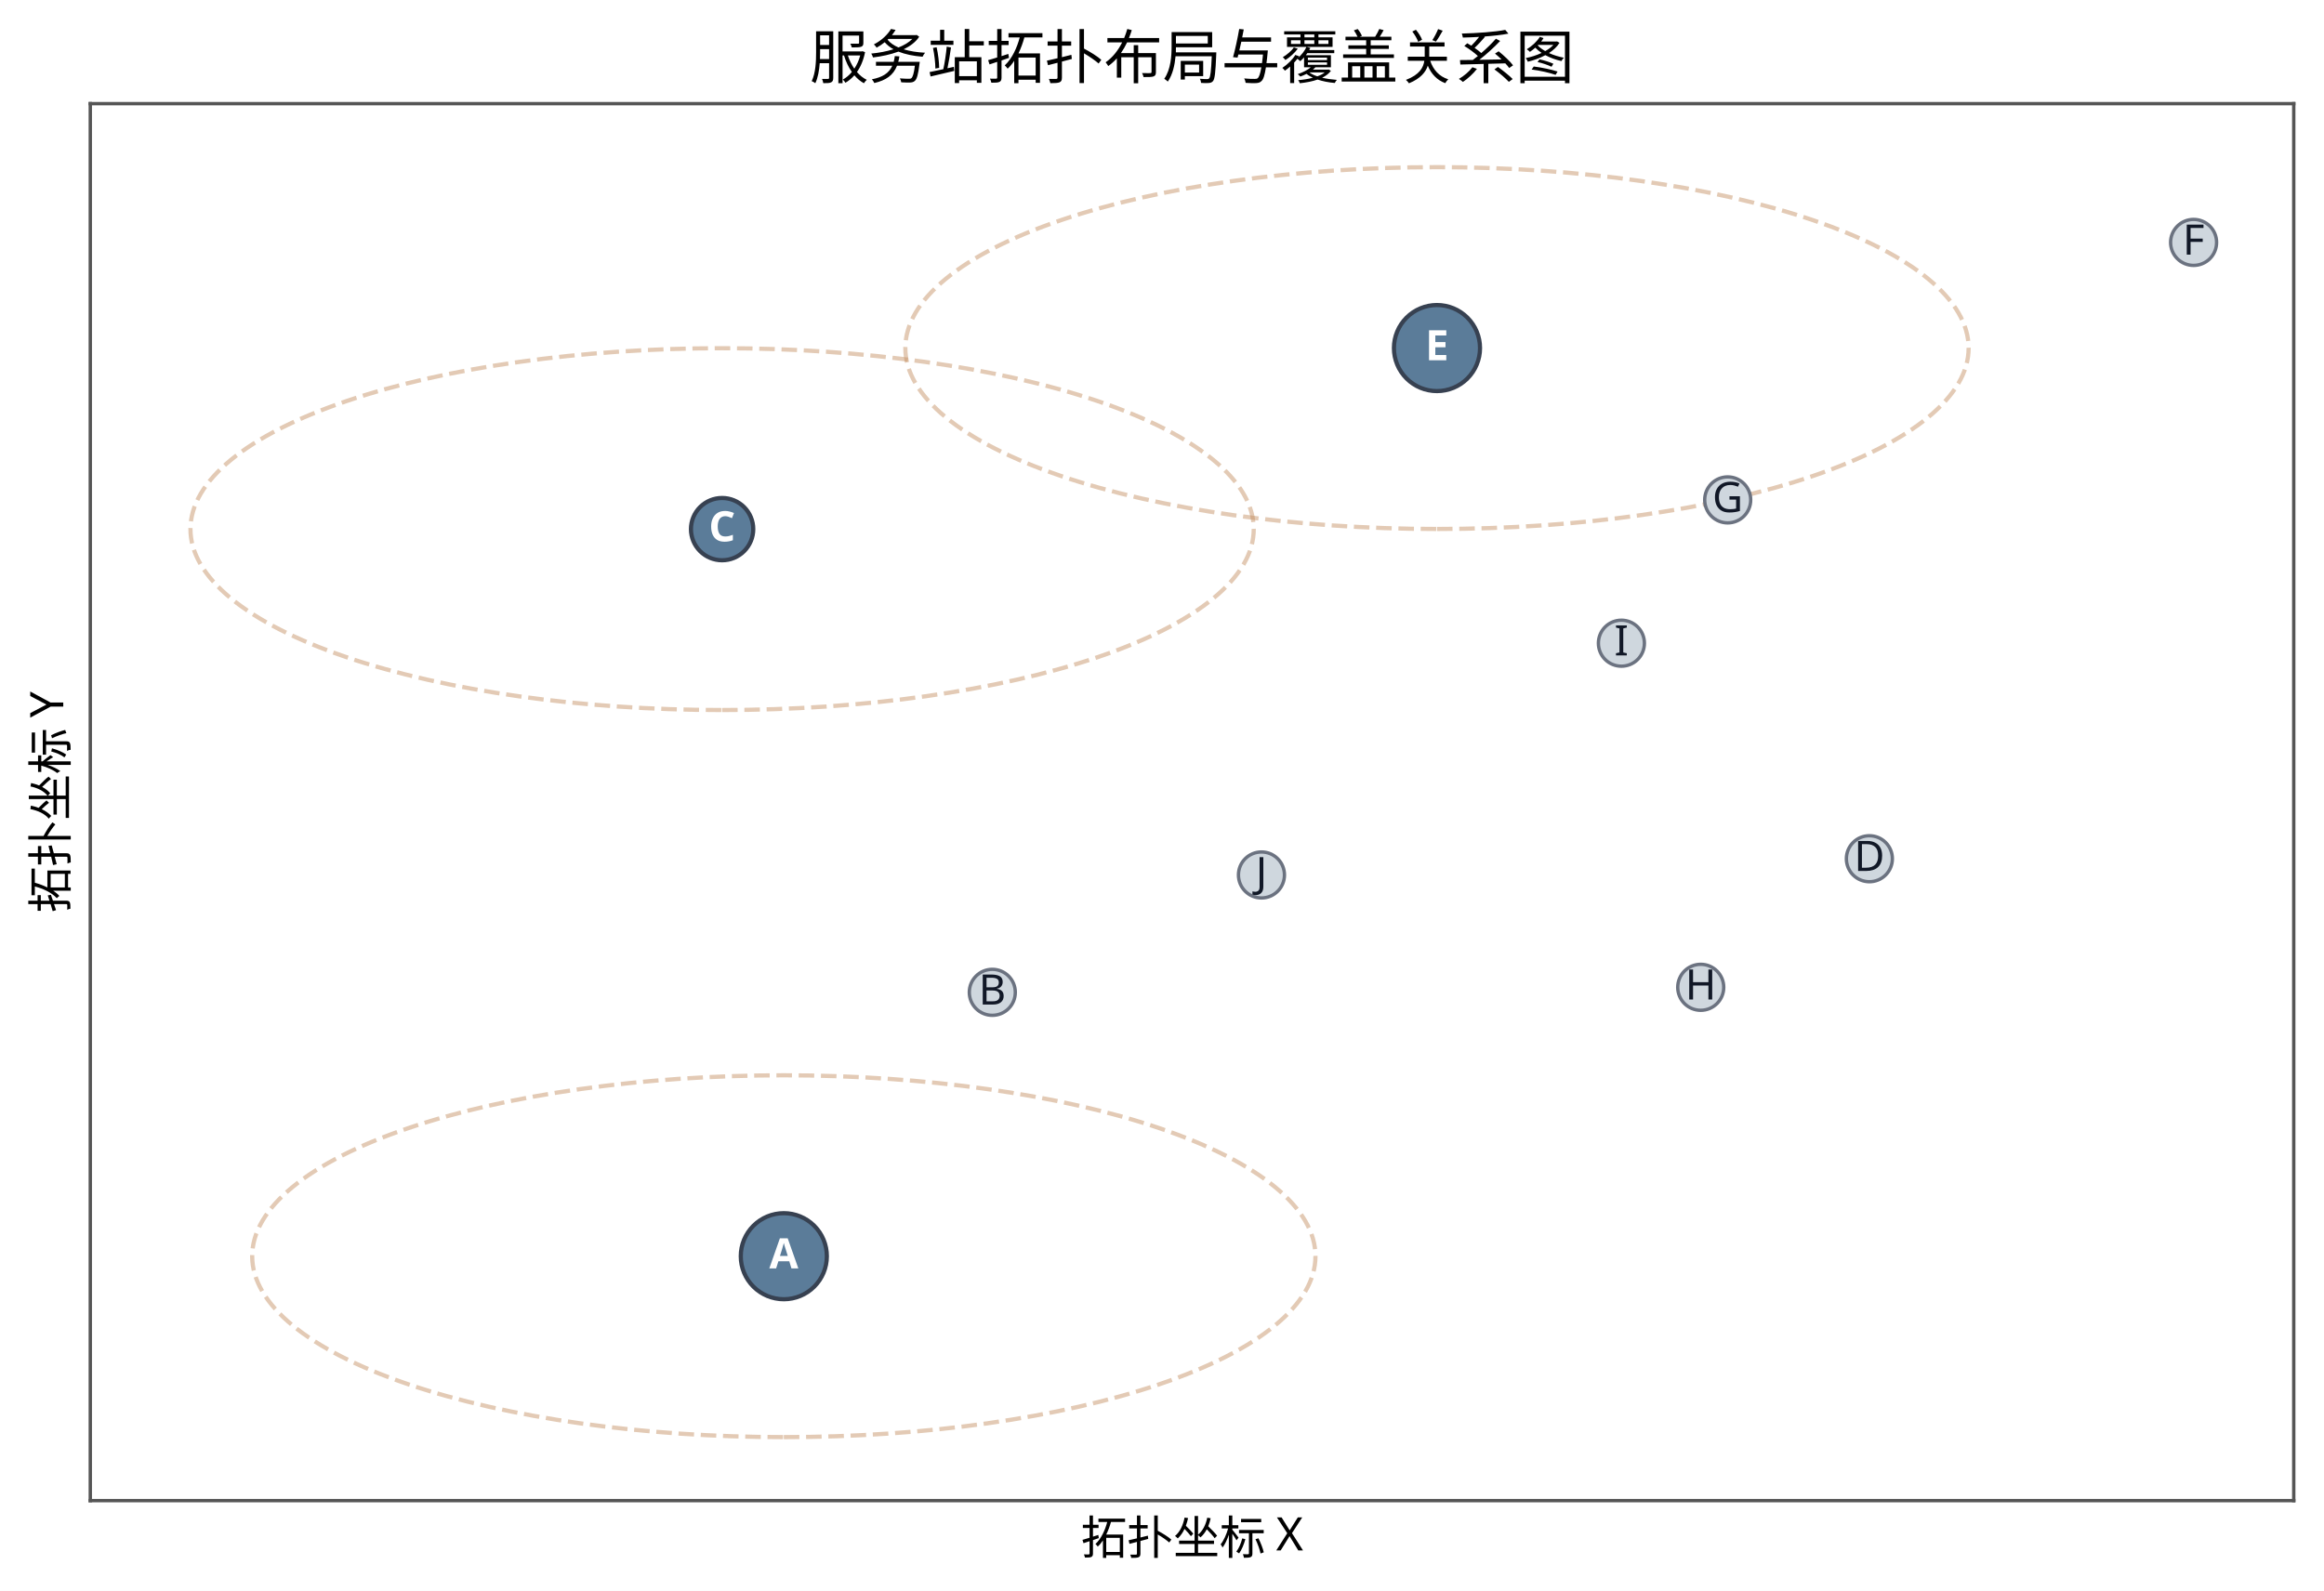
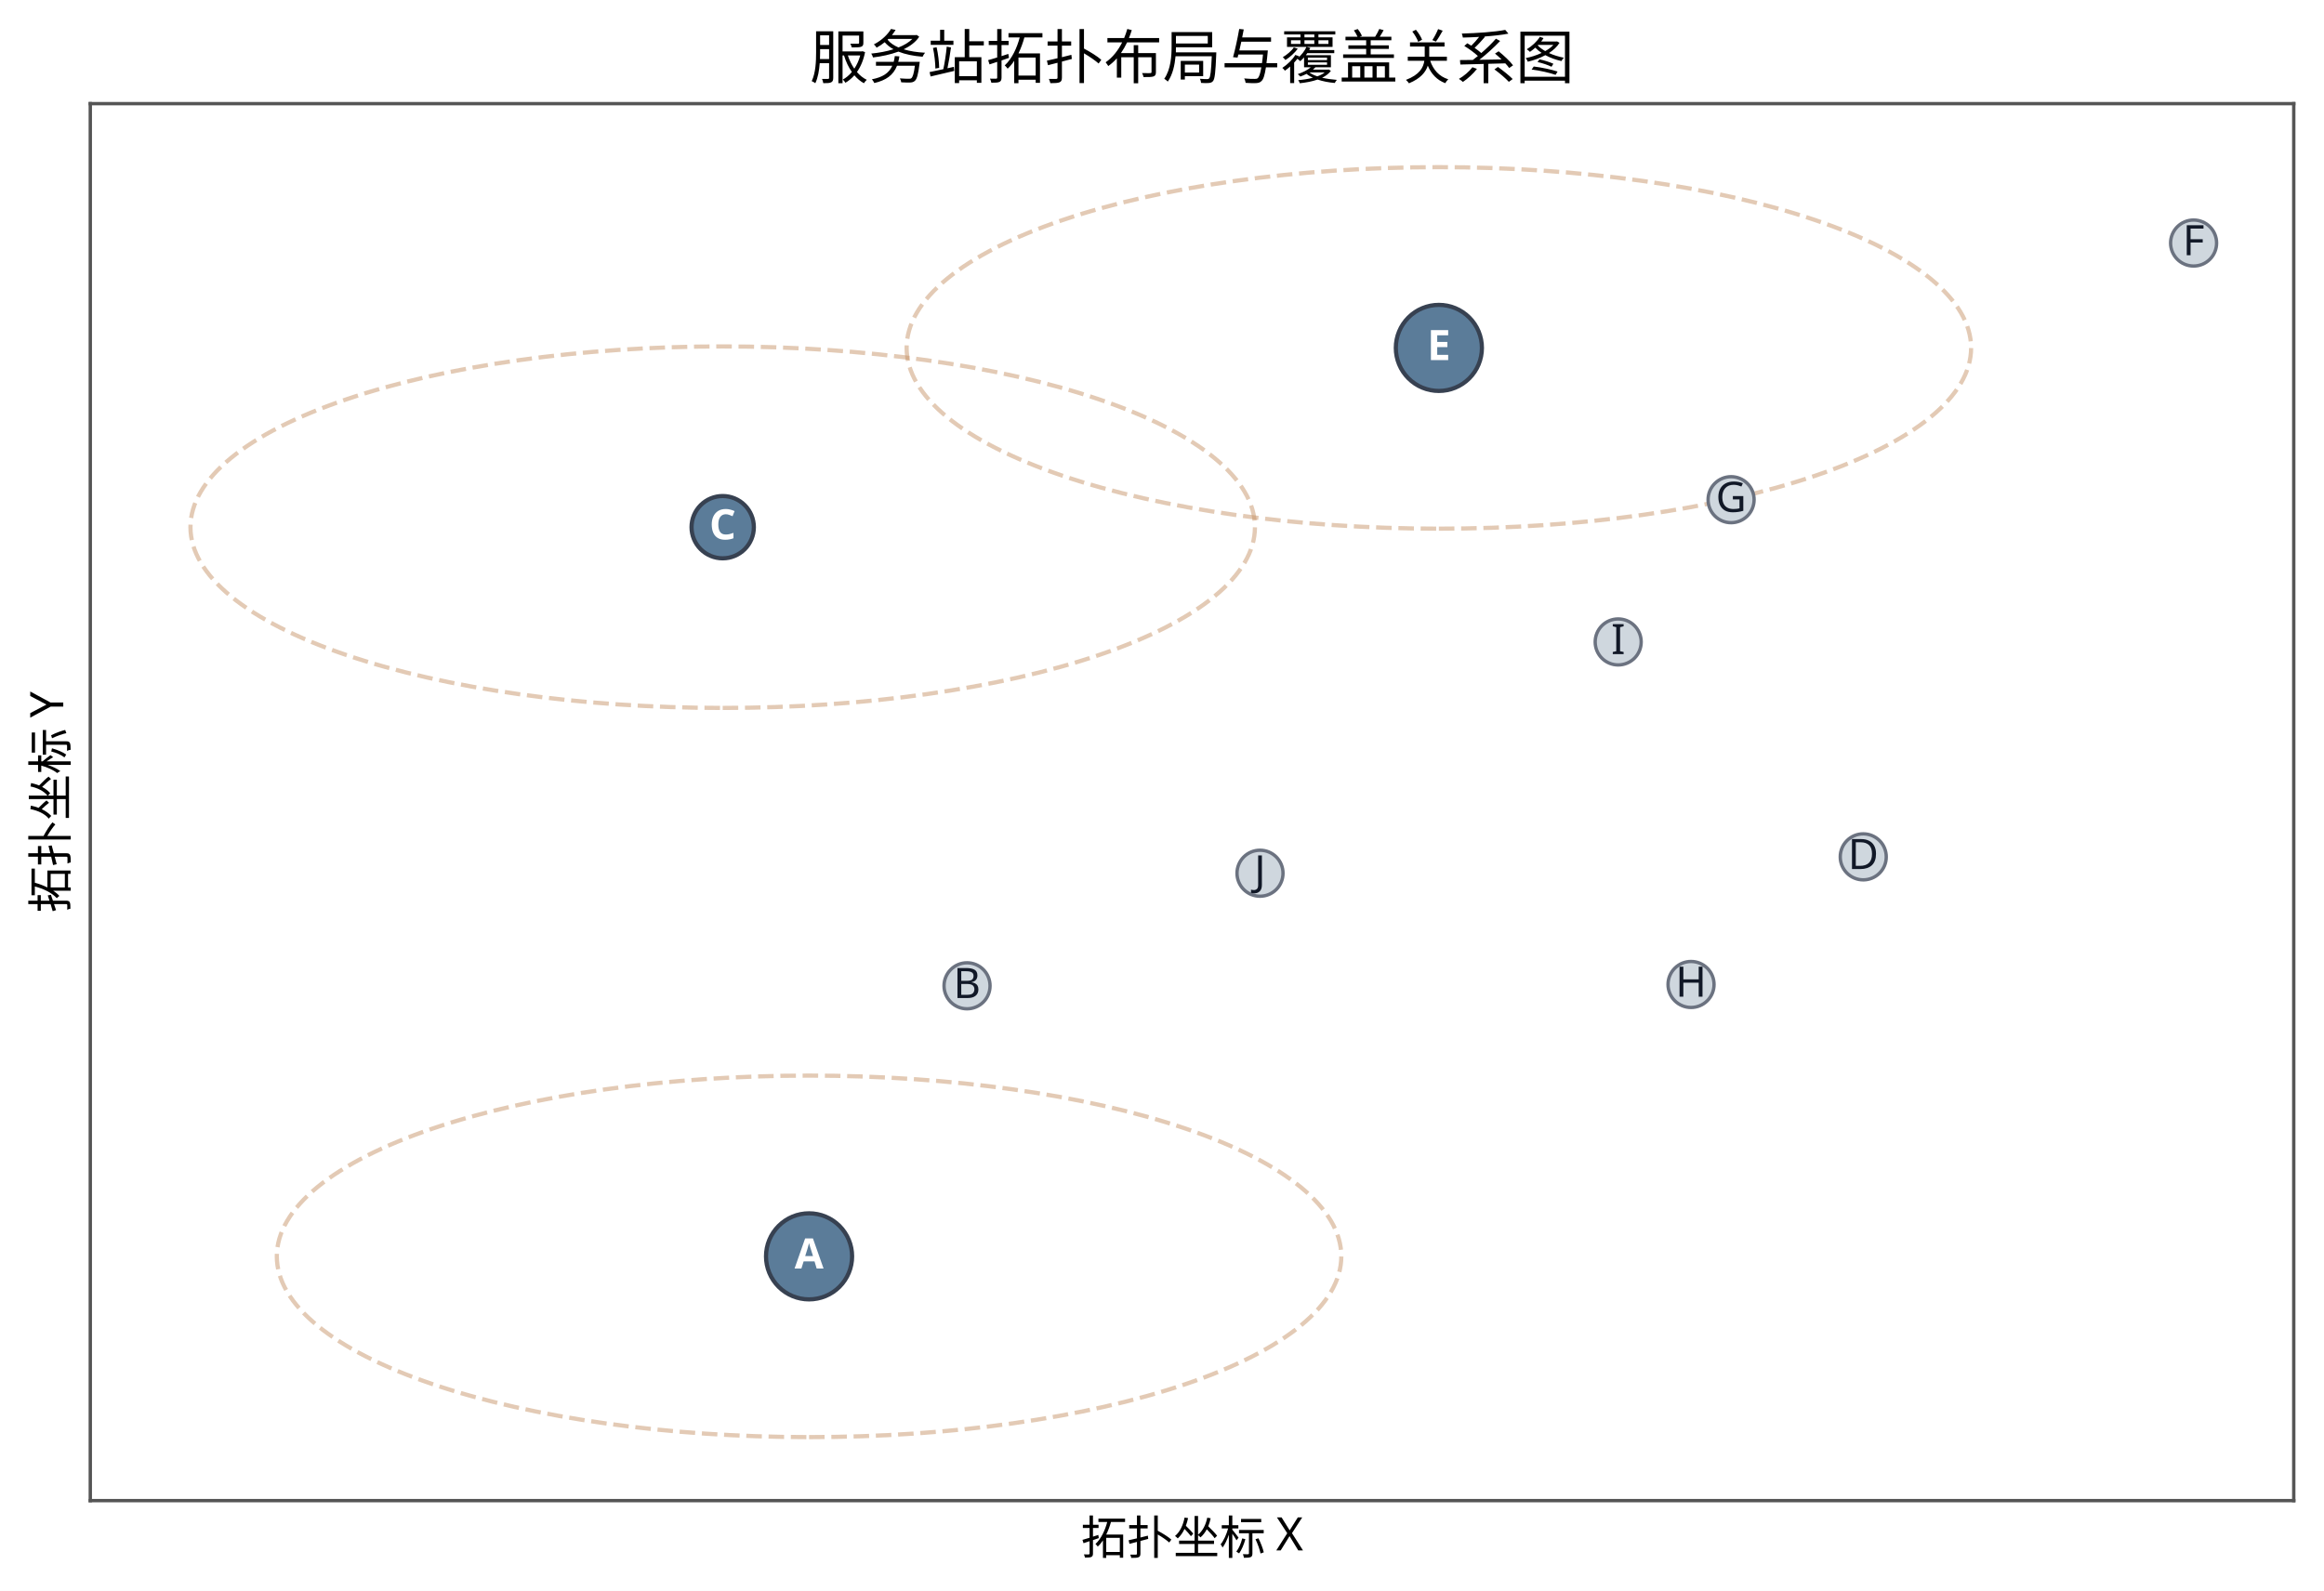
<svg xmlns="http://www.w3.org/2000/svg" xmlns:xlink="http://www.w3.org/1999/xlink" width="553.215pt" height="378.815pt" viewBox="0 0 553.215 378.815" version="1.1">
  <defs>
    <style type="text/css">*{stroke-linejoin: round; stroke-linecap: butt}</style>
  </defs>
  <g id="figure_1">
    <g id="patch_1">
      <path d="M 0 378.815  L 553.215 378.815  L 553.215 0  L 0 0  z " style="fill: #ffffff" />
    </g>
    <g id="axes_1">
      <g id="patch_2">
        <path d="M 21.495 357.32  L 546.015 357.32  L 546.015 24.68  L 21.495 24.68  z " style="fill: #ffffff" />
      </g>
      <g id="patch_3">
-         <path d="M 186.583 342.2  C 220.146 342.2 252.339 337.661 276.071 329.583  C 299.804 321.504 313.138 310.546 313.138 299.122  C 313.138 287.697 299.804 276.739 276.071 268.661  C 252.339 260.582 220.146 256.043 186.583 256.043  C 153.021 256.043 120.828 260.582 97.096 268.661  C 73.363 276.739 60.029 287.697 60.029 299.122  C 60.029 310.546 73.363 321.504 97.096 329.583  C 120.828 337.661 153.021 342.2 186.583 342.2  L 186.583 342.2  z " clip-path="url(#pc142bb0c9f)" style="fill: none; opacity: 0.45; stroke-dasharray: 3.7,1.6; stroke-dashoffset: 0; stroke: #c08a5a; stroke-linejoin: miter" />
+         <path d="M 192.592 342.2  C 226.192 342.2 258.421 337.665 282.18 329.593  C 305.939 321.522 319.289 310.572 319.289 299.157  C 319.289 287.742 305.939 276.793 282.18 268.722  C 258.421 260.65 226.192 256.115 192.592 256.115  C 158.991 256.115 126.763 260.65 103.003 268.722  C 79.244 276.793 65.895 287.742 65.895 299.157  C 65.895 310.572 79.244 321.522 103.003 329.593  C 126.763 337.665 158.991 342.2 192.592 342.2  L 192.592 342.2  z " clip-path="url(#p937fac9ec2)" style="fill: none; opacity: 0.45; stroke-dasharray: 3.7,1.6; stroke-dashoffset: 0; stroke: #c08a5a; stroke-linejoin: miter" />
      </g>
      <g id="patch_4">
-         <path d="M 171.892 169.071  C 205.455 169.071 237.647 164.532 261.38 156.454  C 285.112 148.376 298.447 137.417 298.447 125.993  C 298.447 114.568 285.112 103.61 261.38 95.532  C 237.647 87.453 205.455 82.914 171.892 82.914  C 138.329 82.914 106.137 87.453 82.404 95.532  C 58.672 103.61 45.337 114.568 45.337 125.993  C 45.337 137.417 58.672 148.376 82.404 156.454  C 106.137 164.532 138.329 169.071 171.892 169.071  L 171.892 169.071  z " clip-path="url(#pc142bb0c9f)" style="fill: none; opacity: 0.45; stroke-dasharray: 3.7,1.6; stroke-dashoffset: 0; stroke: #c08a5a; stroke-linejoin: miter" />
+         <path d="M 172.034 168.571  C 205.635 168.571 237.863 164.036 261.622 155.965  C 285.382 147.893 298.731 136.944 298.731 125.529  C 298.731 114.114 285.382 103.165 261.622 95.093  C 237.863 87.022 205.635 82.486 172.034 82.486  C 138.434 82.486 106.205 87.022 82.446 95.093  C 58.687 103.165 45.337 114.114 45.337 125.529  C 45.337 136.944 58.687 147.893 82.446 155.965  C 106.205 164.036 138.434 168.571 172.034 168.571  L 172.034 168.571  z " clip-path="url(#p937fac9ec2)" style="fill: none; opacity: 0.45; stroke-dasharray: 3.7,1.6; stroke-dashoffset: 0; stroke: #c08a5a; stroke-linejoin: miter" />
      </g>
      <g id="patch_5">
-         <path d="M 342.064 125.957  C 375.627 125.957 407.819 121.418 431.552 113.339  C 455.284 105.261 468.619 94.303 468.619 82.878  C 468.619 71.454 455.284 60.496 431.552 52.417  C 407.819 44.339 375.627 39.8 342.064 39.8  C 308.501 39.8 276.309 44.339 252.576 52.417  C 228.844 60.496 215.509 71.454 215.509 82.878  C 215.509 94.303 228.844 105.261 252.576 113.339  C 276.309 121.418 308.501 125.957 342.064 125.957  L 342.064 125.957  z " clip-path="url(#pc142bb0c9f)" style="fill: none; opacity: 0.45; stroke-dasharray: 3.7,1.6; stroke-dashoffset: 0; stroke: #c08a5a; stroke-linejoin: miter" />
+         <path d="M 342.514 125.885  C 376.114 125.885 408.343 121.35 432.102 113.278  C 455.861 105.207 469.211 94.258 469.211 82.843  C 469.211 71.428 455.861 60.478 432.102 52.407  C 408.343 44.335 376.114 39.8 342.514 39.8  C 308.913 39.8 276.684 44.335 252.925 52.407  C 229.166 60.478 215.817 71.428 215.817 82.843  C 215.817 94.258 229.166 105.207 252.925 113.278  C 276.684 121.35 308.913 125.885 342.514 125.885  L 342.514 125.885  z " clip-path="url(#p937fac9ec2)" style="fill: none; opacity: 0.45; stroke-dasharray: 3.7,1.6; stroke-dashoffset: 0; stroke: #c08a5a; stroke-linejoin: miter" />
      </g>
      <g id="matplotlib.axis_1">
        <g id="text_1">
          <text style="font-size: 11px; font-family: 'Songti SC'; text-anchor: middle" x="283.755" y="370.086" transform="rotate(-0 283.7553 370.0856)">拓扑坐标 X</text>
        </g>
      </g>
      <g id="matplotlib.axis_2">
        <g id="text_2">
          <text style="font-size: 11px; font-family: 'Songti SC'; text-anchor: middle" x="15.966" y="191" transform="rotate(-90 15.96562 191)">拓扑坐标 Y</text>
        </g>
      </g>
      <g id="PathCollection_1">
        <defs>
-           <path id="m0fcceac313" d="M 0 5.477  C 1.453 5.477 2.846 4.9 3.873 3.873  C 4.9 2.846 5.477 1.453 5.477 0  C 5.477 -1.453 4.9 -2.846 3.873 -3.873  C 2.846 -4.9 1.453 -5.477 0 -5.477  C -1.453 -5.477 -2.846 -4.9 -3.873 -3.873  C -4.9 -2.846 -5.477 -1.453 -5.477 0  C -5.477 1.453 -4.9 2.846 -3.873 3.873  C -2.846 4.9 -1.453 5.477 0 5.477  z " style="stroke: #6b7280; stroke-width: 0.8" />
+           <path id="m28fb2e3bf7" d="M 0 5.477  C 1.453 5.477 2.846 4.9 3.873 3.873  C 4.9 2.846 5.477 1.453 5.477 0  C 5.477 -1.453 4.9 -2.846 3.873 -3.873  C 2.846 -4.9 1.453 -5.477 0 -5.477  C -1.453 -5.477 -2.846 -4.9 -3.873 -3.873  C -4.9 -2.846 -5.477 -1.453 -5.477 0  C -5.477 1.453 -4.9 2.846 -3.873 3.873  C -2.846 4.9 -1.453 5.477 0 5.477  z " style="stroke: #6b7280; stroke-width: 0.8" />
        </defs>
-         <g clip-path="url(#pc142bb0c9f)">
-           <use xlink:href="#m0fcceac313" x="186.583" y="299.122" style="fill: #cfd7de; stroke: #6b7280; stroke-width: 0.8" />
-           <use xlink:href="#m0fcceac313" x="236.214" y="236.288" style="fill: #cfd7de; stroke: #6b7280; stroke-width: 0.8" />
-           <use xlink:href="#m0fcceac313" x="171.892" y="125.993" style="fill: #cfd7de; stroke: #6b7280; stroke-width: 0.8" />
-           <use xlink:href="#m0fcceac313" x="444.996" y="204.477" style="fill: #cfd7de; stroke: #6b7280; stroke-width: 0.8" />
-           <use xlink:href="#m0fcceac313" x="342.064" y="82.878" style="fill: #cfd7de; stroke: #6b7280; stroke-width: 0.8" />
-           <use xlink:href="#m0fcceac313" x="522.173" y="57.722" style="fill: #cfd7de; stroke: #6b7280; stroke-width: 0.8" />
-           <use xlink:href="#m0fcceac313" x="411.268" y="119.033" style="fill: #cfd7de; stroke: #6b7280; stroke-width: 0.8" />
-           <use xlink:href="#m0fcceac313" x="404.85" y="235.091" style="fill: #cfd7de; stroke: #6b7280; stroke-width: 0.8" />
-           <use xlink:href="#m0fcceac313" x="385.966" y="153.156" style="fill: #cfd7de; stroke: #6b7280; stroke-width: 0.8" />
-           <use xlink:href="#m0fcceac313" x="300.283" y="208.342" style="fill: #cfd7de; stroke: #6b7280; stroke-width: 0.8" />
+         <g clip-path="url(#p937fac9ec2)">
+           <use xlink:href="#m28fb2e3bf7" x="192.592" y="299.157" style="fill: #cfd7de; stroke: #6b7280; stroke-width: 0.8" />
+           <use xlink:href="#m28fb2e3bf7" x="230.199" y="234.734" style="fill: #cfd7de; stroke: #6b7280; stroke-width: 0.8" />
+           <use xlink:href="#m28fb2e3bf7" x="172.034" y="125.529" style="fill: #cfd7de; stroke: #6b7280; stroke-width: 0.8" />
+           <use xlink:href="#m28fb2e3bf7" x="443.537" y="204.031" style="fill: #cfd7de; stroke: #6b7280; stroke-width: 0.8" />
+           <use xlink:href="#m28fb2e3bf7" x="342.514" y="82.843" style="fill: #cfd7de; stroke: #6b7280; stroke-width: 0.8" />
+           <use xlink:href="#m28fb2e3bf7" x="522.173" y="57.87" style="fill: #cfd7de; stroke: #6b7280; stroke-width: 0.8" />
+           <use xlink:href="#m28fb2e3bf7" x="412.077" y="118.985" style="fill: #cfd7de; stroke: #6b7280; stroke-width: 0.8" />
+           <use xlink:href="#m28fb2e3bf7" x="402.542" y="234.418" style="fill: #cfd7de; stroke: #6b7280; stroke-width: 0.8" />
+           <use xlink:href="#m28fb2e3bf7" x="385.201" y="152.856" style="fill: #cfd7de; stroke: #6b7280; stroke-width: 0.8" />
+           <use xlink:href="#m28fb2e3bf7" x="299.938" y="207.928" style="fill: #cfd7de; stroke: #6b7280; stroke-width: 0.8" />
        </g>
      </g>
      <g id="patch_6">
        <path d="M 21.495 357.32  L 21.495 24.68  " style="fill: none; stroke: #555555; stroke-width: 0.8; stroke-linejoin: miter; stroke-linecap: square" />
      </g>
      <g id="patch_7">
        <path d="M 546.015 357.32  L 546.015 24.68  " style="fill: none; stroke: #555555; stroke-width: 0.8; stroke-linejoin: miter; stroke-linecap: square" />
      </g>
      <g id="patch_8">
        <path d="M 21.495 357.32  L 546.015 357.32  " style="fill: none; stroke: #555555; stroke-width: 0.8; stroke-linejoin: miter; stroke-linecap: square" />
      </g>
      <g id="patch_9">
        <path d="M 21.495 24.68  L 546.015 24.68  " style="fill: none; stroke: #555555; stroke-width: 0.8; stroke-linejoin: miter; stroke-linecap: square" />
      </g>
      <g id="text_3">
-         <text style="font-size: 10px; font-family: 'Songti SC'; text-anchor: middle; fill: #111827" x="236.214" y="239.192" transform="rotate(-0 236.2141 239.1923)">B</text>
+         <text style="font-size: 10px; font-family: 'Songti SC'; text-anchor: middle; fill: #111827" x="230.199" y="237.639" transform="rotate(-0 230.1987 237.6385)">B</text>
      </g>
      <g id="text_4">
-         <text style="font-size: 10px; font-family: 'Songti SC'; text-anchor: middle; fill: #111827" x="444.996" y="207.382" transform="rotate(-0 444.9961 207.3821)">D</text>
+         <text style="font-size: 10px; font-family: 'Songti SC'; text-anchor: middle; fill: #111827" x="443.537" y="206.936" transform="rotate(-0 443.537 206.9355)">D</text>
      </g>
      <g id="text_5">
-         <text style="font-size: 10px; font-family: 'Songti SC'; text-anchor: middle; fill: #111827" x="522.173" y="60.627" transform="rotate(-0 522.1735 60.62709)">F</text>
+         <text style="font-size: 10px; font-family: 'Songti SC'; text-anchor: middle; fill: #111827" x="522.173" y="60.774" transform="rotate(-0 522.1735 60.77425)">F</text>
      </g>
      <g id="text_6">
-         <text style="font-size: 10px; font-family: 'Songti SC'; text-anchor: middle; fill: #111827" x="411.268" y="121.938" transform="rotate(-0 411.2681 121.9379)">G</text>
+         <text style="font-size: 10px; font-family: 'Songti SC'; text-anchor: middle; fill: #111827" x="412.077" y="121.889" transform="rotate(-0 412.0772 121.8895)">G</text>
      </g>
      <g id="text_7">
-         <text style="font-size: 10px; font-family: 'Songti SC'; text-anchor: middle; fill: #111827" x="404.85" y="237.996" transform="rotate(-0 404.8503 237.996)">H</text>
+         <text style="font-size: 10px; font-family: 'Songti SC'; text-anchor: middle; fill: #111827" x="402.542" y="237.323" transform="rotate(-0 402.542 237.3227)">H</text>
      </g>
      <g id="text_8">
-         <text style="font-size: 10px; font-family: 'Songti SC'; text-anchor: middle; fill: #111827" x="385.966" y="156.061" transform="rotate(-0 385.9659 156.0612)">I</text>
+         <text style="font-size: 10px; font-family: 'Songti SC'; text-anchor: middle; fill: #111827" x="385.201" y="155.76" transform="rotate(-0 385.2006 155.7605)">I</text>
      </g>
      <g id="text_9">
-         <text style="font-size: 10px; font-family: 'Songti SC'; text-anchor: middle; fill: #111827" x="300.283" y="211.237" transform="rotate(-0 300.2827 211.2371)">J</text>
+         <text style="font-size: 10px; font-family: 'Songti SC'; text-anchor: middle; fill: #111827" x="299.938" y="210.823" transform="rotate(-0 299.9377 210.8233)">J</text>
      </g>
      <g id="text_10">
        <text style="font-size: 14px; font-family: 'Songti SC'; text-anchor: middle" x="283.755" y="18.68" transform="rotate(-0 283.7553 18.68)">服务站拓扑布局与覆盖关系图</text>
      </g>
      <g id="PathCollection_2">
        <defs>
-           <path id="md3fd7bd3e7" d="M 0 10.247  C 2.718 10.247 5.324 9.167 7.246 7.246  C 9.167 5.324 10.247 2.718 10.247 0  C 10.247 -2.718 9.167 -5.324 7.246 -7.246  C 5.324 -9.167 2.718 -10.247 0 -10.247  C -2.718 -10.247 -5.324 -9.167 -7.246 -7.246  C -9.167 -5.324 -10.247 -2.718 -10.247 0  C -10.247 2.718 -9.167 5.324 -7.246 7.246  C -5.324 9.167 -2.718 10.247 0 10.247  z " style="stroke: #374151" />
+           <path id="me40947c732" d="M 0 10.247  C 2.718 10.247 5.324 9.167 7.246 7.246  C 9.167 5.324 10.247 2.718 10.247 0  C 10.247 -2.718 9.167 -5.324 7.246 -7.246  C 5.324 -9.167 2.718 -10.247 0 -10.247  C -2.718 -10.247 -5.324 -9.167 -7.246 -7.246  C -9.167 -5.324 -10.247 -2.718 -10.247 0  C -10.247 2.718 -9.167 5.324 -7.246 7.246  C -5.324 9.167 -2.718 10.247 0 10.247  z " style="stroke: #374151" />
        </defs>
-         <g clip-path="url(#pc142bb0c9f)">
-           <use xlink:href="#md3fd7bd3e7" x="186.583" y="299.122" style="fill: #5b7c99; stroke: #374151" />
+         <g clip-path="url(#p937fac9ec2)">
+           <use xlink:href="#me40947c732" x="192.592" y="299.157" style="fill: #5b7c99; stroke: #374151" />
        </g>
      </g>
      <g id="PathCollection_3">
        <defs>
-           <path id="m6e49a49206" d="M 0 7.416  C 1.967 7.416 3.853 6.635 5.244 5.244  C 6.635 3.853 7.416 1.967 7.416 0  C 7.416 -1.967 6.635 -3.853 5.244 -5.244  C 3.853 -6.635 1.967 -7.416 0 -7.416  C -1.967 -7.416 -3.853 -6.635 -5.244 -5.244  C -6.635 -3.853 -7.416 -1.967 -7.416 0  C -7.416 1.967 -6.635 3.853 -5.244 5.244  C -3.853 6.635 -1.967 7.416 0 7.416  z " style="stroke: #374151" />
+           <path id="m439a6854df" d="M 0 7.416  C 1.967 7.416 3.853 6.635 5.244 5.244  C 6.635 3.853 7.416 1.967 7.416 0  C 7.416 -1.967 6.635 -3.853 5.244 -5.244  C 3.853 -6.635 1.967 -7.416 0 -7.416  C -1.967 -7.416 -3.853 -6.635 -5.244 -5.244  C -6.635 -3.853 -7.416 -1.967 -7.416 0  C -7.416 1.967 -6.635 3.853 -5.244 5.244  C -3.853 6.635 -1.967 7.416 0 7.416  z " style="stroke: #374151" />
        </defs>
-         <g clip-path="url(#pc142bb0c9f)">
-           <use xlink:href="#m6e49a49206" x="171.892" y="125.993" style="fill: #5b7c99; stroke: #374151" />
+         <g clip-path="url(#p937fac9ec2)">
+           <use xlink:href="#m439a6854df" x="172.034" y="125.529" style="fill: #5b7c99; stroke: #374151" />
        </g>
      </g>
      <g id="PathCollection_4">
-         <g clip-path="url(#pc142bb0c9f)">
-           <use xlink:href="#md3fd7bd3e7" x="342.064" y="82.878" style="fill: #5b7c99; stroke: #374151" />
+         <g clip-path="url(#p937fac9ec2)">
+           <use xlink:href="#me40947c732" x="342.514" y="82.843" style="fill: #5b7c99; stroke: #374151" />
        </g>
      </g>
      <g id="text_11">
-         <text style="font-weight: 700; font-size: 10px; font-family: 'Songti SC'; text-anchor: middle; fill: #ffffff" x="186.583" y="302.026" transform="rotate(-0 186.5835 302.0263)">A</text>
+         <text style="font-weight: 700; font-size: 10px; font-family: 'Songti SC'; text-anchor: middle; fill: #ffffff" x="192.592" y="302.062" transform="rotate(-0 192.5918 302.0622)">A</text>
      </g>
      <g id="text_12">
-         <text style="font-weight: 700; font-size: 10px; font-family: 'Songti SC'; text-anchor: middle; fill: #ffffff" x="171.892" y="128.898" transform="rotate(-0 171.8919 128.8976)">C</text>
+         <text style="font-weight: 700; font-size: 10px; font-family: 'Songti SC'; text-anchor: middle; fill: #ffffff" x="172.034" y="128.434" transform="rotate(-0 172.0341 128.4337)">C</text>
      </g>
      <g id="text_13">
-         <text style="font-weight: 700; font-size: 10px; font-family: 'Songti SC'; text-anchor: middle; fill: #ffffff" x="342.064" y="85.783" transform="rotate(-0 342.0641 85.7831)">E</text>
+         <text style="font-weight: 700; font-size: 10px; font-family: 'Songti SC'; text-anchor: middle; fill: #ffffff" x="342.514" y="85.747" transform="rotate(-0 342.5135 85.74721)">E</text>
      </g>
    </g>
  </g>
  <defs>
-     <clipPath id="pc142bb0c9f">
+     <clipPath id="p937fac9ec2">
      <rect x="21.495" y="24.68" width="524.52" height="332.64" />
    </clipPath>
  </defs>
</svg>
